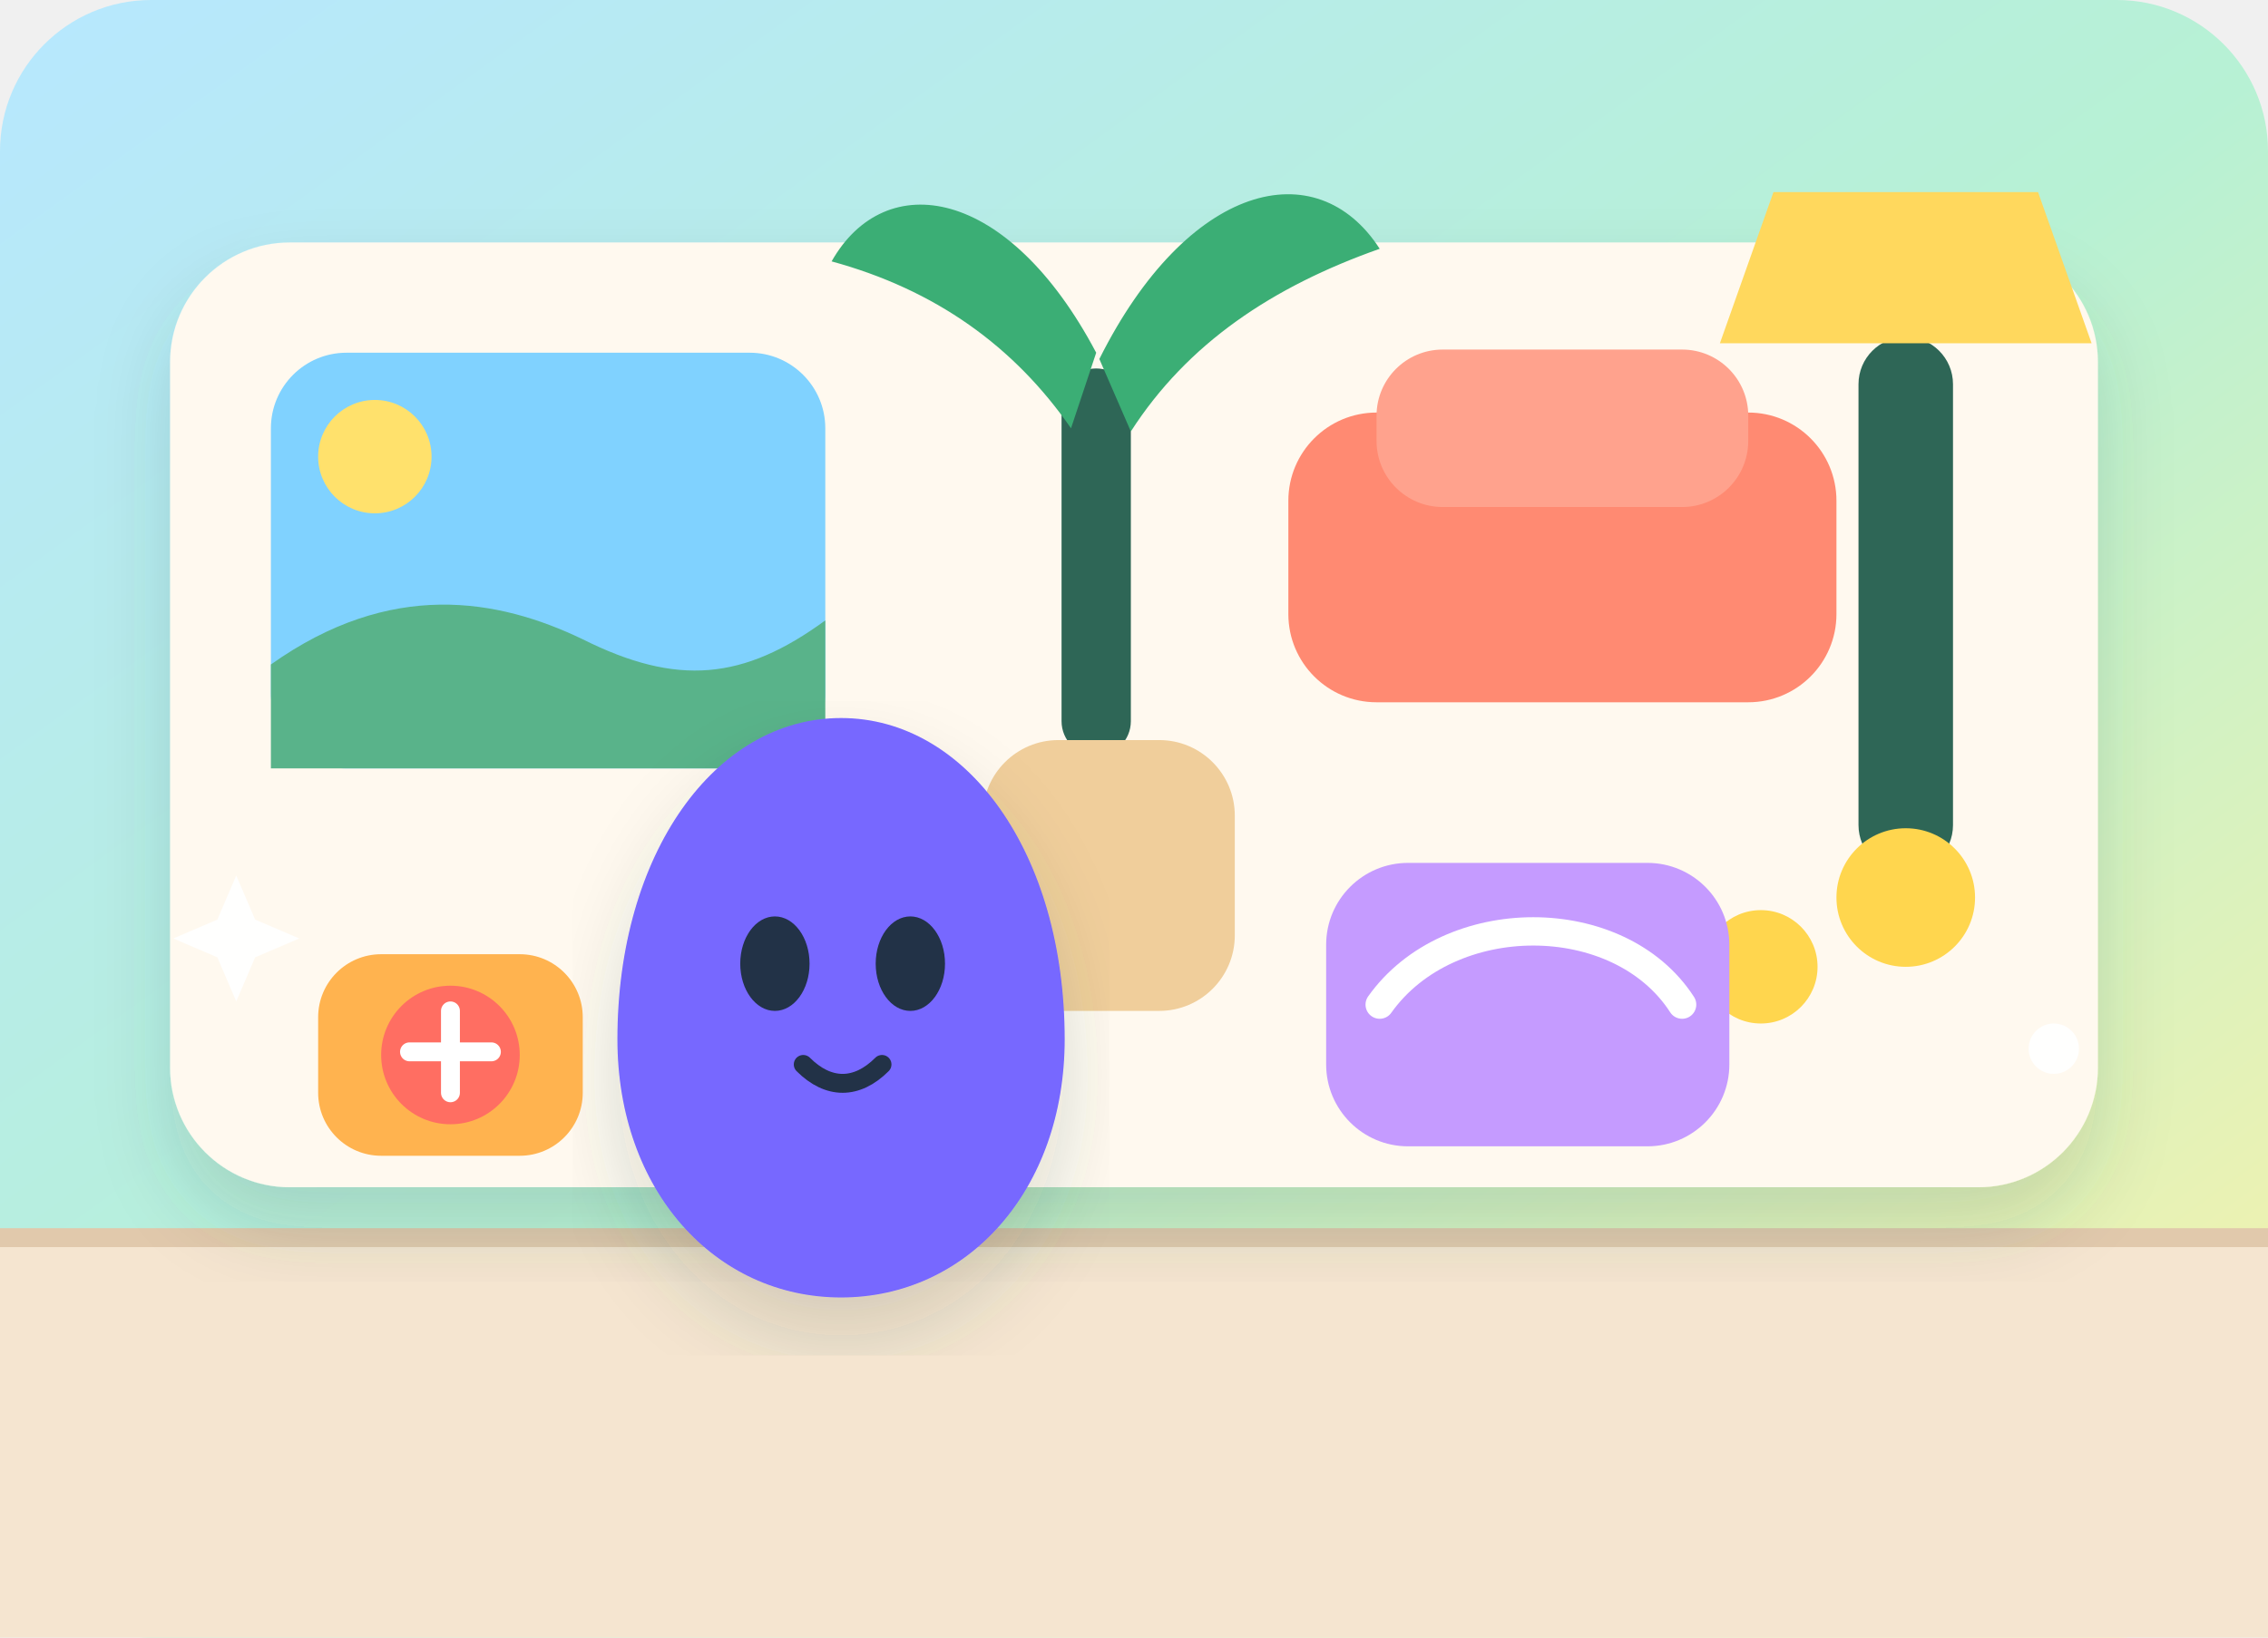
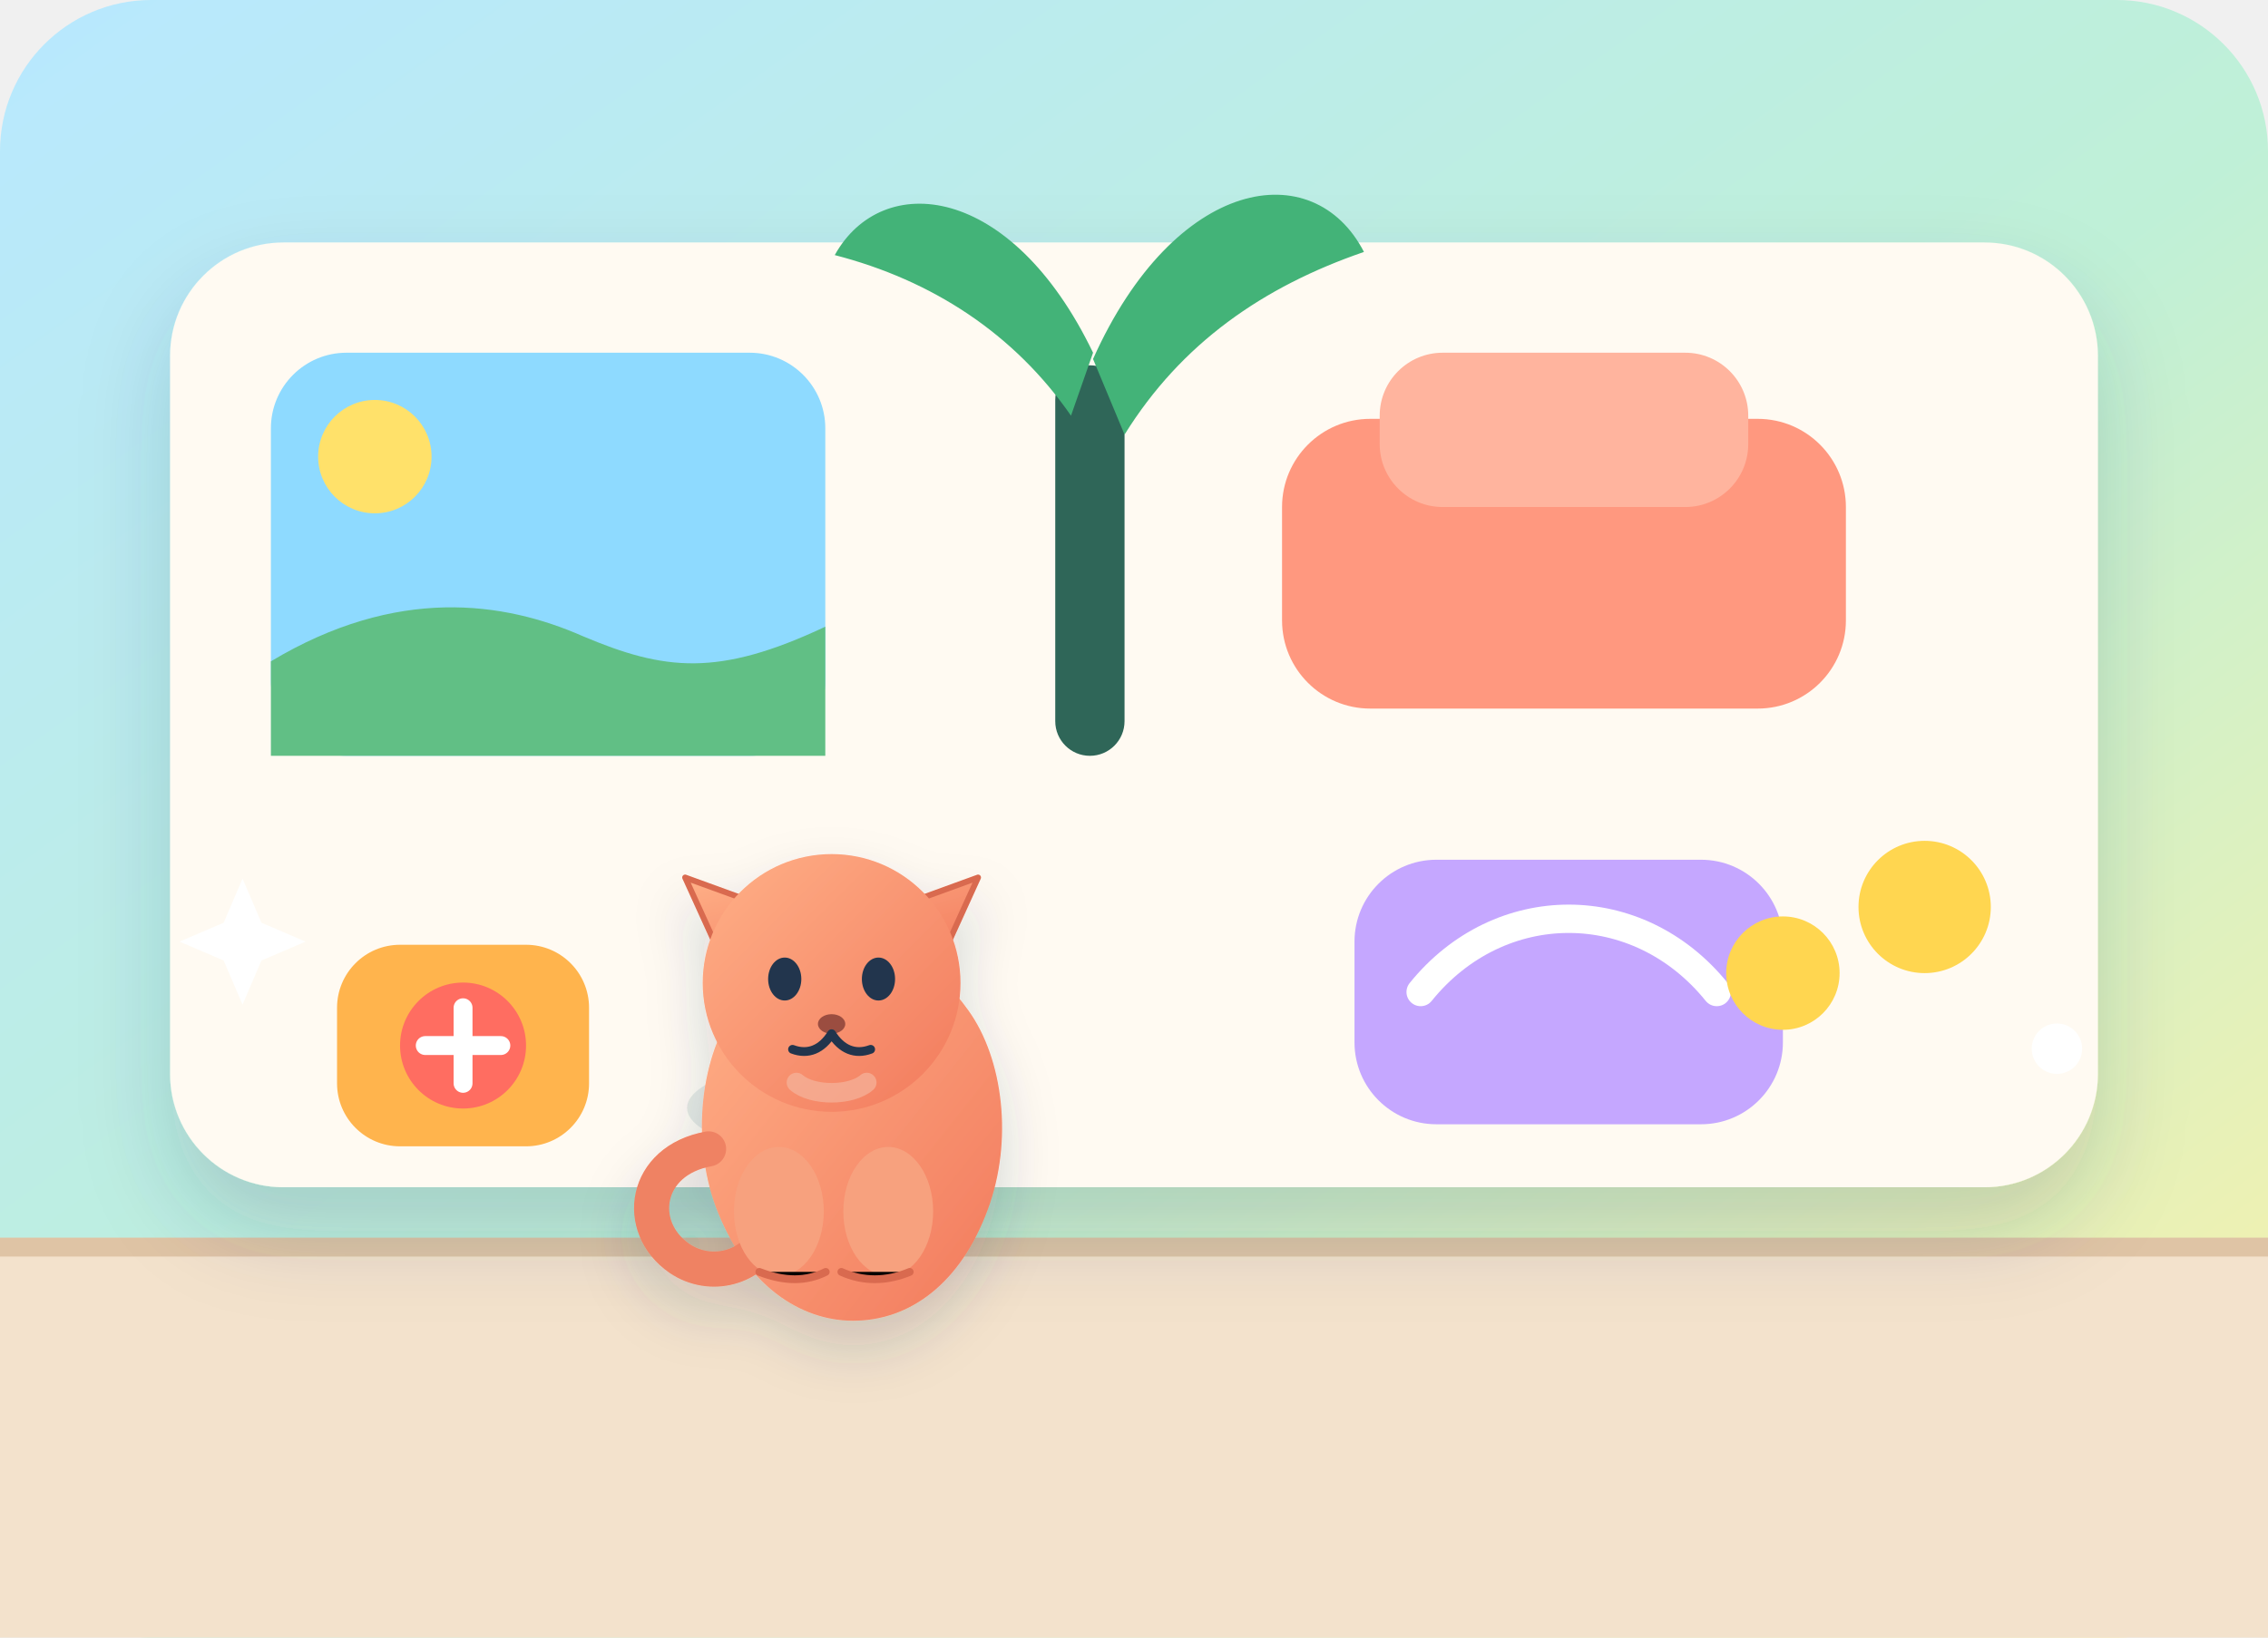
<svg xmlns="http://www.w3.org/2000/svg" viewBox="0 0 720 520" role="img" aria-labelledby="t">
  <defs>
+     <linearGradient id="fur" x1="0" y1="0" x2="1" y2="1">
+       <stop stop-color="#ffb087" />
+       <stop offset="1" stop-color="#f27a5d" />
+     </linearGradient>
+     <filter id="shadow" x="-30%" y="-30%" width="160%" height="160%">
+       <feDropShadow dx="0" dy="14" stdDeviation="14" flood-color="#223a5a" flood-opacity=".18" />
+     </filter>
    <linearGradient id="bg" x1="0" y1="0" x2="1" y2="1">
-       <stop stop-color="#B7E7FF" />
-       <stop offset=".52" stop-color="#B7F1D4" />
-       <stop offset="1" stop-color="#FFF3A6" />
+       <stop stop-color="#b8e8ff" />
+       <stop offset=".54" stop-color="#bff0d7" />
+       <stop offset="1" stop-color="#fff2a5" />
    </linearGradient>
-     <filter id="s">
-       <feDropShadow dx="0" dy="13" stdDeviation="12" flood-color="#254b42" flood-opacity=".16" />
-     </filter>
  </defs>
  <rect width="720" height="520" rx="48" fill="url(#bg)" />
-   <path d="M0 393h720v127H0Z" fill="#F5E5D0" />
-   <path d="M0 393h720" stroke="#E1C9AC" stroke-width="6" />
-   <rect x="54" y="77" width="612" height="300" rx="38" fill="#FFF9EF" filter="url(#s)" />
-   <rect x="86" y="112" width="176" height="132" rx="24" fill="#80D2FF" />
-   <circle cx="119" cy="145" r="18" fill="#FFE16C" />
-   <path d="M86 211c38-27 72-21 99-8 30 15 51 13 77-6v47H86Z" fill="#59B38A" />
-   <rect x="409" y="131" width="174" height="92" rx="28" fill="#FF8A72" />
-   <rect x="437" y="111" width="118" height="50" rx="21" fill="#FFA28D" />
-   <rect x="337" y="117" width="22" height="123" rx="11" fill="#2E6656" />
-   <path d="M348 112c-28-53-67-59-84-29 33 9 58 27 76 53m9-22c28-56 69-66 89-35-34 12-61 30-79 58" fill="#3BAE75" />
-   <rect x="312" y="235" width="80" height="86" rx="24" fill="#F0CE9B" />
-   <rect x="590" y="107" width="30" height="170" rx="15" fill="#2E6656" />
-   <path d="M546 109h118l-17-48h-84Z" fill="#FFD85D" />
-   <circle cx="605" cy="285" r="22" fill="#FFD64E" />
-   <circle cx="559" cy="307" r="18" fill="#FFD64E" />
-   <g filter="url(#s)">
-     <path d="M196 330c0-59 31-102 71-102s71 43 71 102c0 48-31 82-71 82s-71-34-71-82Z" fill="#7767FF" />
-     <ellipse cx="246" cy="306" rx="11" ry="15" fill="#203047" />
-     <ellipse cx="289" cy="306" rx="11" ry="15" fill="#203047" />
-     <path d="M255 338c8 8 17 8 25 0" fill="none" stroke="#203047" stroke-width="6" stroke-linecap="round" />
+   <path d="M0 396h720v124H0Z" fill="#f3e2cc" />
+   <path d="M0 396h720" stroke="#dfc4a5" stroke-width="6" />
+   <g filter="url(#shadow)">
+     <rect x="54" y="77" width="612" height="300" rx="36" fill="#fffaf2" />
  </g>
-   <rect x="101" y="303" width="84" height="64" rx="20" fill="#FFB34F" />
-   <circle cx="143" cy="335" r="22" fill="#FF6E62" />
-   <path d="M130 334h26M143 321v26" stroke="#fff" stroke-width="6" stroke-linecap="round" />
-   <rect x="421" y="274" width="128" height="90" rx="26" fill="#C59BFF" />
-   <path d="M438 319c22-31 76-31 96 0" fill="none" stroke="#fff" stroke-width="9" stroke-linecap="round" />
-   <g fill="#fff" opacity=".92">
-     <path d="M75 278l6 14 14 6-14 6-6 14-6-14-14-6 14-6Z" />
-     <circle cx="652" cy="333" r="8" />
+   <rect x="86" y="112" width="176" height="128" rx="24" fill="#8edaff" />
+   <circle cx="119" cy="145" r="18" fill="#ffe16a" />
+   <path d="M86 210c40-24 74-19 99-8 26 11 43 13 77-3v41H86Z" fill="#61bf85" />
+   <rect x="407" y="133" width="179" height="92" rx="28" fill="#ff987f" />
+   <rect x="438" y="112" width="117" height="49" rx="20" fill="#ffb49e" />
+   <rect x="430" y="273" width="136" height="84" rx="26" fill="#c5a7ff" />
+   <path d="M451 315c25-31 69-31 94 0" fill="none" stroke="#fff" stroke-width="9" stroke-linecap="round" />
+   <rect x="335" y="116" width="22" height="124" rx="11" fill="#2f6658" />
+   <path d="M347 112c-26-54-67-58-82-31 31 8 57 25 75 51m7-18c26-58 70-65 86-34-32 11-58 29-76 58" fill="#43b378" />
+   <g transform="translate(264 296) scale(.62)">
+     <g id="cat" filter="url(#shadow)">
+       <ellipse cx="0" cy="90" rx="74" ry="24" fill="#20364d" opacity=".10" />
+       <path d="M-50 40c-18 26-22 70-8 104 15 37 42 55 69 55 29 0 55-19 69-57 13-35 8-77-10-102-17-24-39-35-60-35-23 0-45 12-60 35Z" fill="url(#fur)" />
+       <path d="M-55 16-75-28-31-12M55 16 75-28 31-12" fill="url(#fur)" stroke="#d96a4f" stroke-width="3" stroke-linejoin="round" />
+       <circle cx="0" cy="26" r="66" fill="url(#fur)" />
+       <ellipse cx="-24" cy="24" rx="8.5" ry="11" fill="#20364d" />
+       <ellipse cx="24" cy="24" rx="8.5" ry="11" fill="#20364d" />
+       <ellipse cx="0" cy="47" rx="7" ry="5" fill="#9b4e41" />
+       <path d="M0 52c-5 8-12 11-20 8m20-8c5 8 12 11 20 8" fill="none" stroke="#20364d" stroke-width="4.5" stroke-linecap="round" />
+       <path d="M-18 77c8 7 28 7 36 0" fill="none" stroke="#f5b79f" stroke-width="10" stroke-linecap="round" opacity=".65" />
+       <path d="M-63 111c-33 6-38 40-15 56 16 11 38 5 45-12" fill="none" stroke="#ef8264" stroke-width="18" stroke-linecap="round" />
+       <ellipse cx="-27" cy="143" rx="23" ry="33" fill="#f7a17e" />
+       <ellipse cx="29" cy="143" rx="23" ry="33" fill="#f7a17e" />
+       <path d="M-37 174c13 5 24 5 34 0m8 0c11 5 23 5 35 0" stroke="#d96a4f" stroke-width="4" stroke-linecap="round" />
+     </g>
+   </g>
+   <rect x="107" y="300" width="80" height="64" rx="20" fill="#ffb44d" />
+   <circle cx="147" cy="332" r="20" fill="#ff6d61" />
+   <path d="M135 332h24M147 320v24" stroke="#fff" stroke-width="6" stroke-linecap="round" />
+   <circle cx="611" cy="288" r="21" fill="#ffd650" />
+   <circle cx="566" cy="309" r="18" fill="#ffd650" />
+   <g fill="#fff">
+     <path d="M77 279l6 14 14 6-14 6-6 14-6-14-14-6 14-6Z" />
+     <circle cx="653" cy="333" r="8" />
  </g>
</svg>
